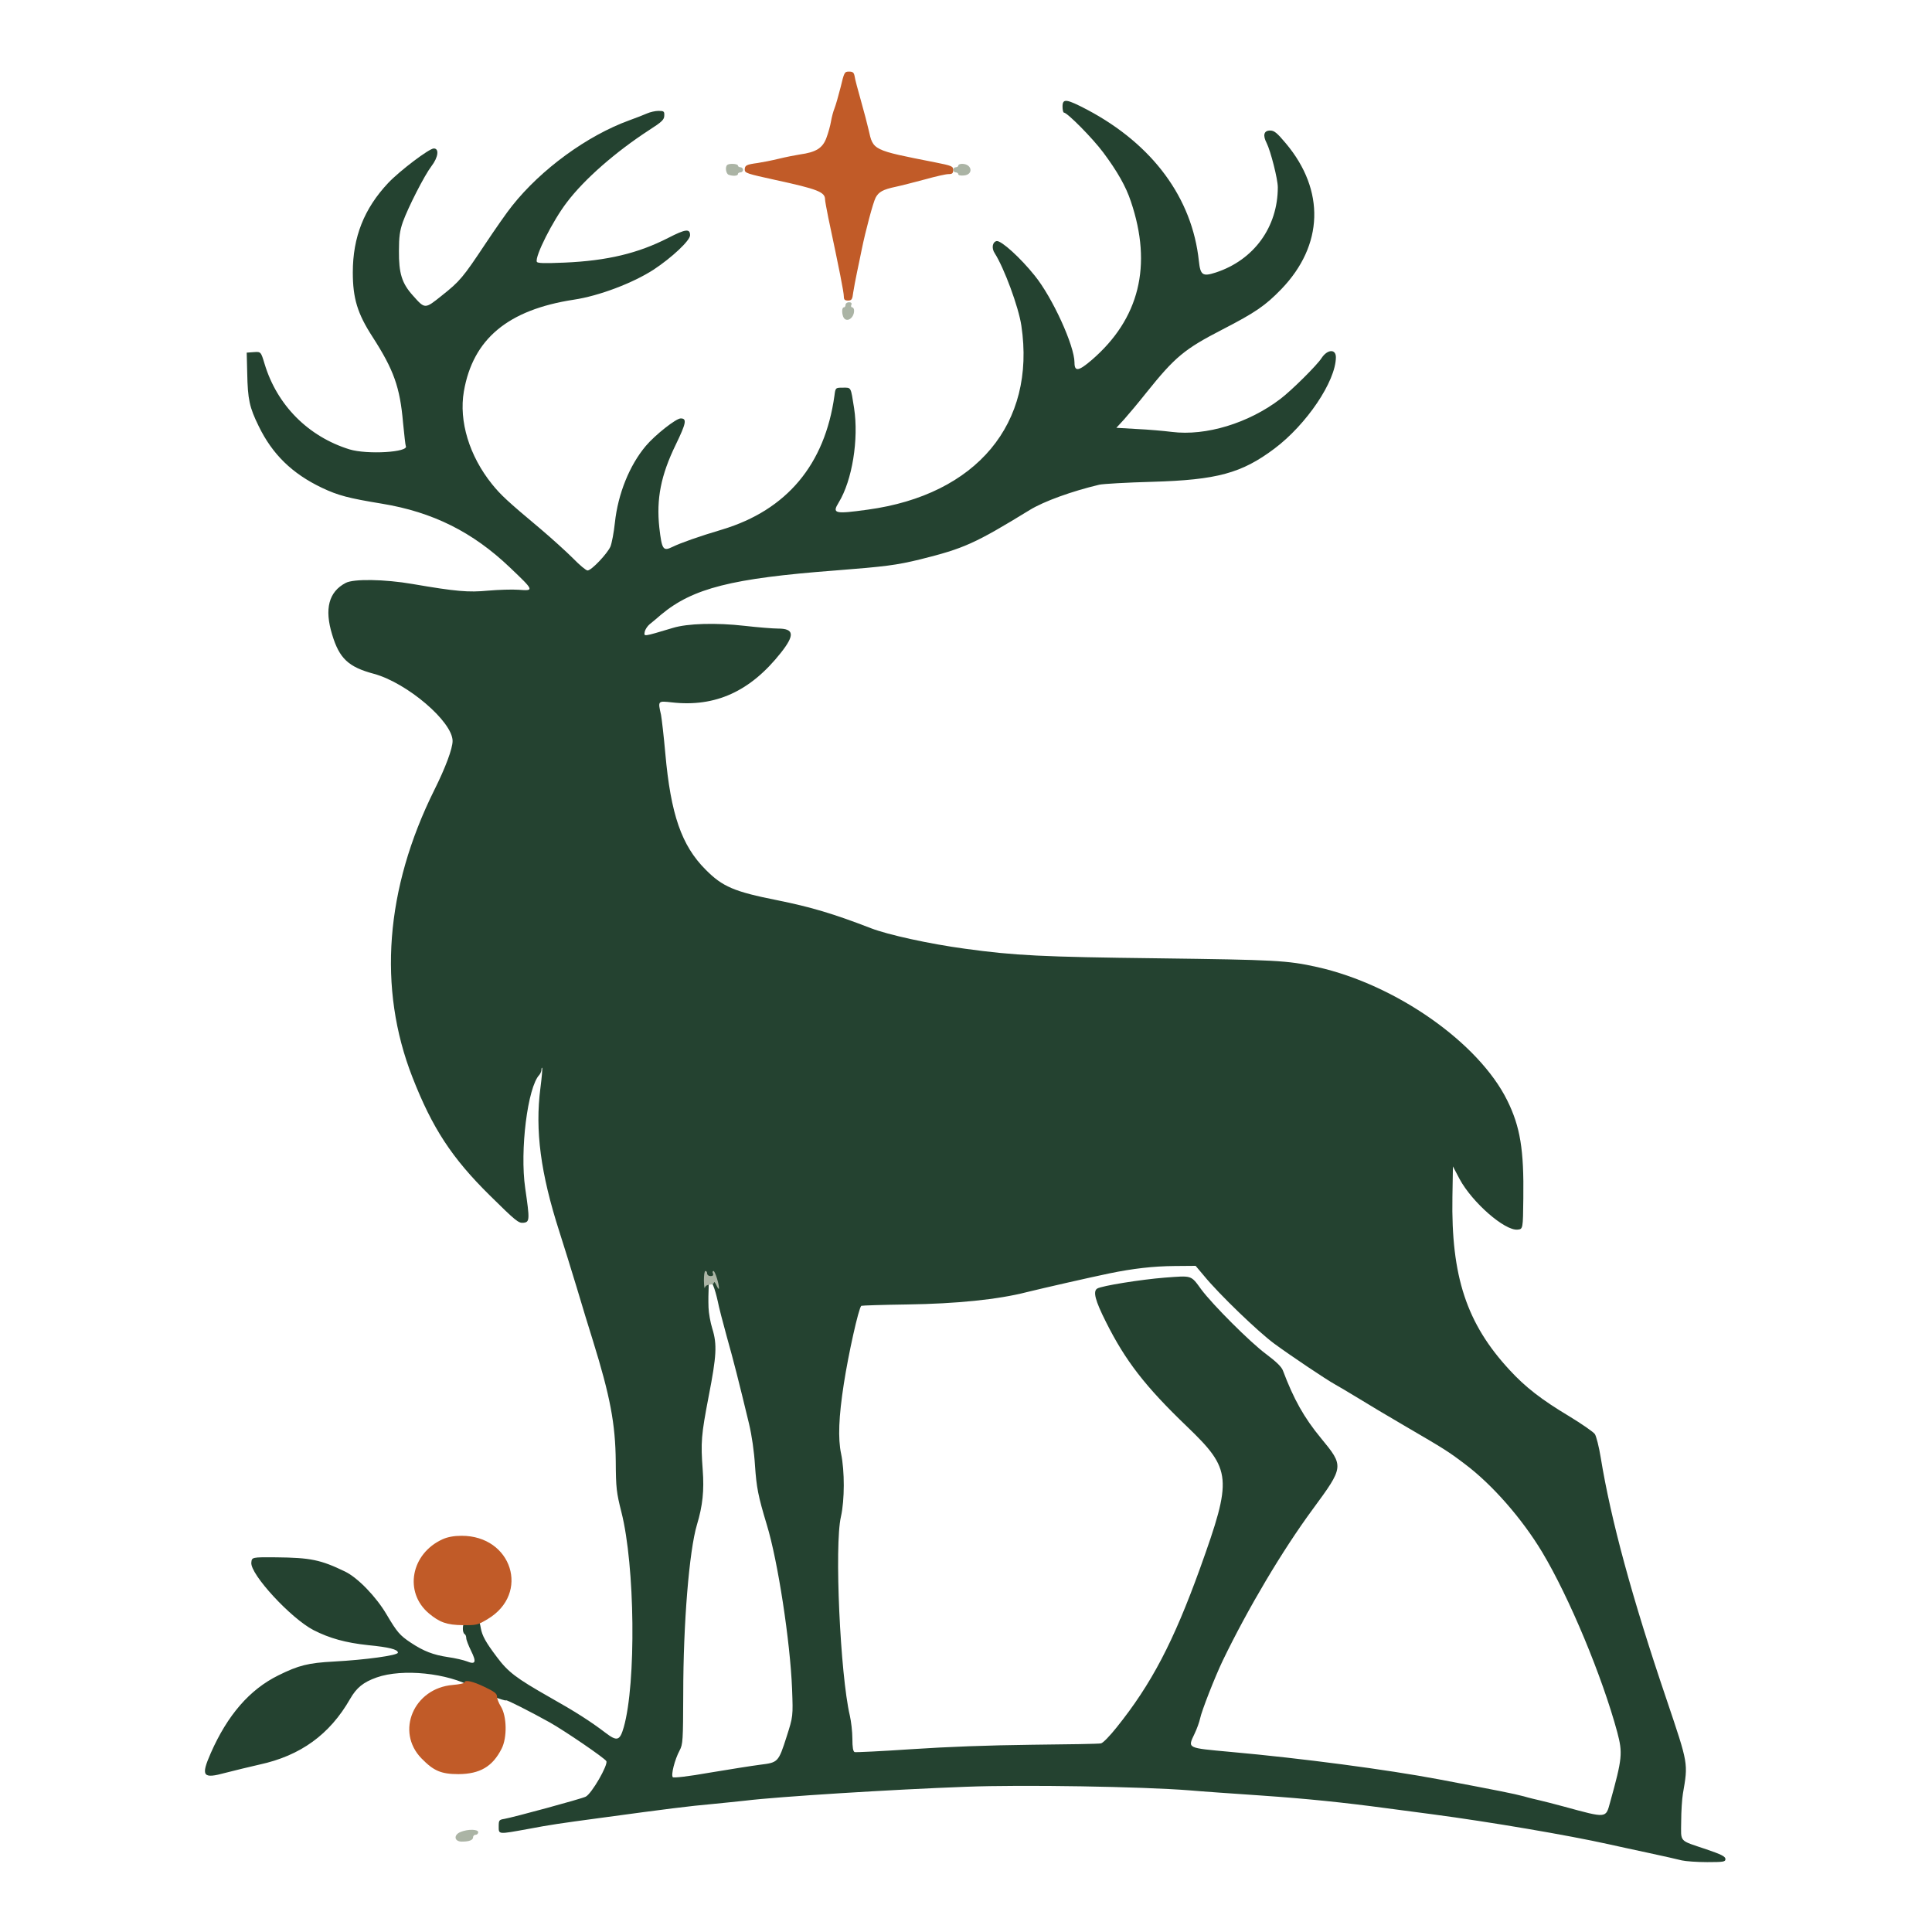
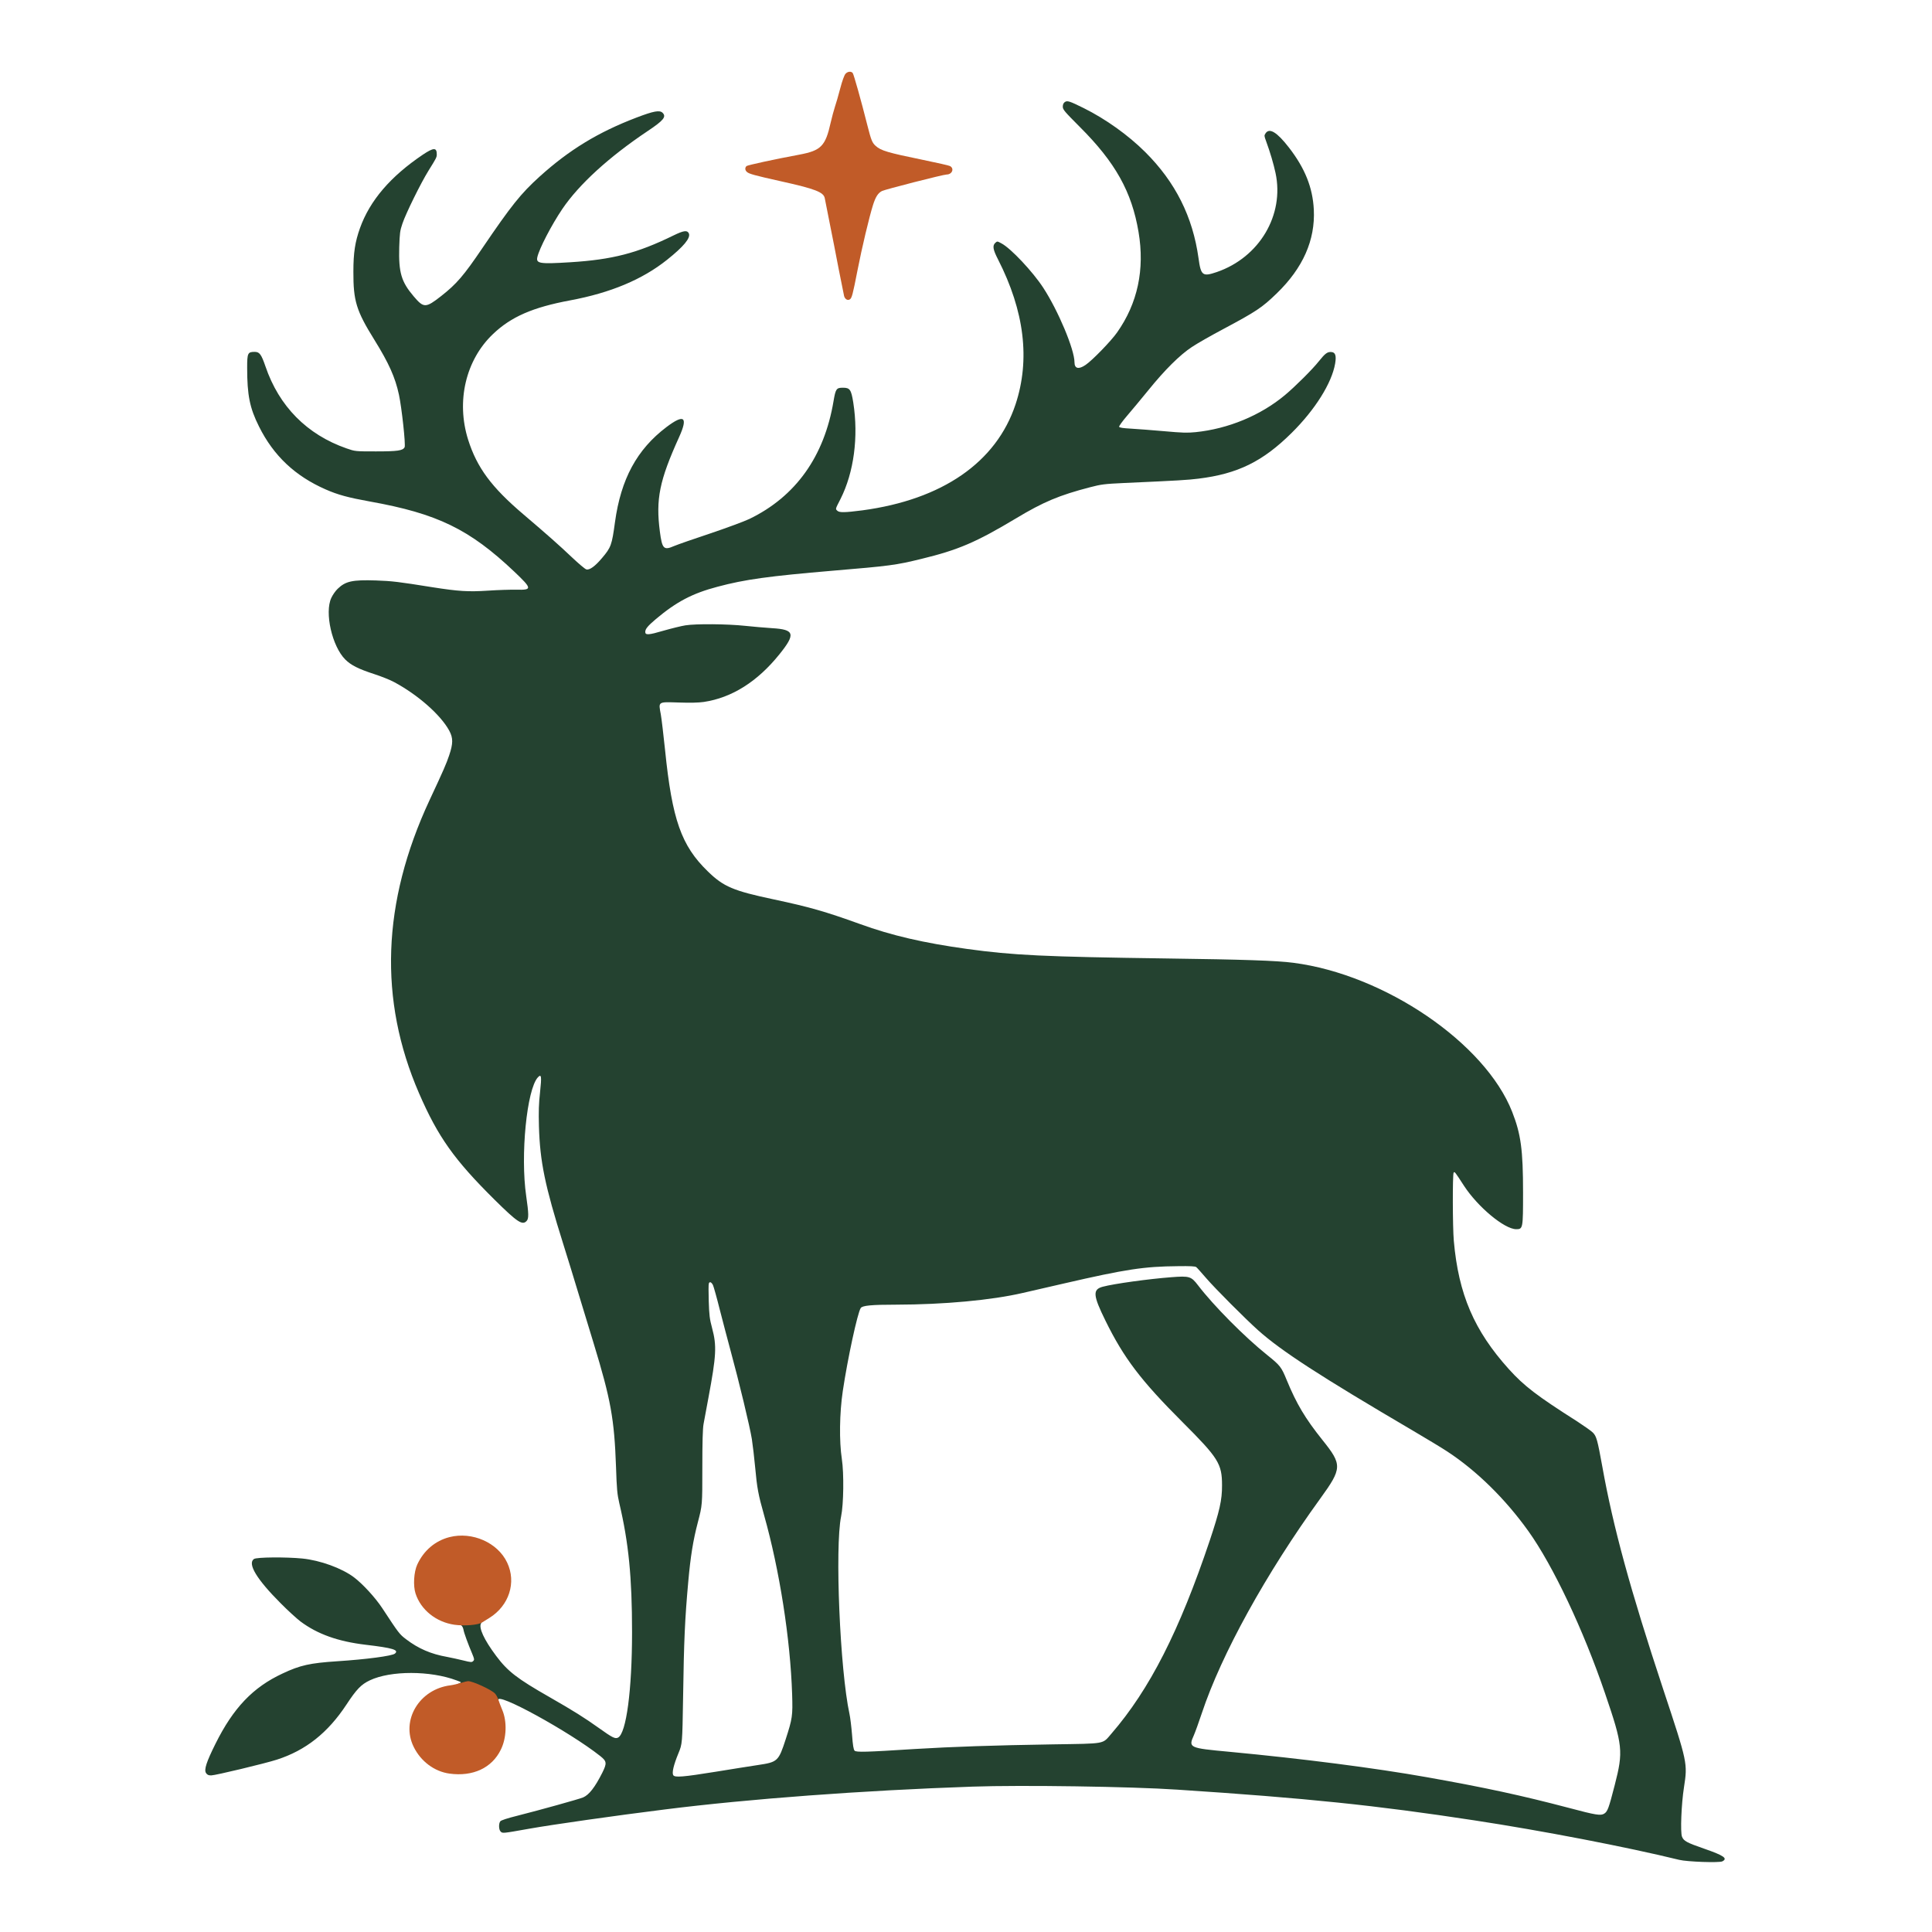
- <svg xmlns="http://www.w3.org/2000/svg" width="120" height="120" viewBox="182.1 -41.9 1130.8 1130.8">
-   <g transform="translate(0,1048) scale(0.1,-0.1)" fill="#244230">
-     <path d="M8040 10275 c0 -19 4 -35 8 -35 20 0 168 -150 230 -233 82 -110 133 -199 162 -287 127 -375 50 -687 -229 -928 -77 -66 -101 -70 -101 -15 0 98 -129 381 -233 509 -84 105 -195 205 -222 202 -25 -4 -32 -41 -12 -71 55 -86 140 -315 156 -424 86 -573 -262 -990 -899 -1077 -195 -27 -210 -23 -170 42 79 129 118 370 90 552 -20 127 -16 120 -65 120 -44 0 -44 0 -50 -47 -56 -403 -279 -669 -656 -783 -138 -41 -245 -79 -292 -102 -55 -27 -62 -16 -77 113 -18 168 9 306 96 485 61 126 67 154 29 154 -27 0 -149 -96 -204 -161 -96 -114 -163 -281 -181 -449 -6 -57 -18 -120 -26 -140 -18 -41 -111 -140 -134 -140 -9 0 -47 32 -85 71 -39 39 -124 116 -190 172 -196 164 -233 199 -284 262 -133 165 -195 369 -165 543 53 307 258 478 644 537 147 22 345 97 467 176 106 70 213 170 213 201 0 40 -26 37 -129 -16 -176 -90 -356 -133 -605 -144 -120 -5 -160 -4 -163 5 -12 31 93 240 176 348 102 135 285 295 482 423 75 48 88 61 88 85 1 24 -2 27 -34 27 -19 0 -49 -7 -67 -15 -18 -8 -64 -26 -103 -40 -248 -90 -517 -287 -686 -500 -31 -38 -101 -139 -157 -223 -131 -197 -149 -219 -255 -303 -100 -80 -98 -80 -170 1 -64 71 -82 130 -81 260 0 83 5 118 23 170 32 88 126 272 167 326 40 52 47 104 14 104 -27 0 -200 -131 -267 -202 -141 -150 -207 -317 -207 -523 0 -152 27 -241 115 -377 125 -194 161 -295 179 -503 7 -71 14 -133 16 -136 22 -37 -226 -52 -330 -20 -241 75 -423 258 -496 499 -22 73 -22 73 -64 70 l-41 -3 3 -120 c3 -154 13 -200 67 -310 80 -165 196 -278 370 -361 95 -45 156 -61 351 -93 298 -49 532 -166 749 -373 143 -136 144 -138 52 -131 -39 3 -120 0 -179 -5 -115 -11 -187 -5 -443 39 -163 28 -345 31 -391 6 -99 -52 -125 -152 -79 -302 42 -140 95 -190 245 -230 194 -53 460 -280 460 -393 0 -44 -41 -155 -107 -287 -287 -578 -332 -1160 -128 -1681 116 -297 230 -472 453 -692 150 -148 168 -163 196 -160 38 4 38 17 11 203 -32 220 14 591 83 663 6 7 12 21 12 29 0 9 2 14 4 12 3 -2 -2 -56 -10 -119 -32 -247 1 -498 111 -840 24 -74 69 -220 101 -325 31 -104 74 -246 96 -315 100 -322 131 -485 133 -705 1 -155 4 -181 33 -296 80 -314 87 -1002 14 -1259 -23 -80 -39 -85 -107 -33 -88 67 -177 124 -330 210 -193 110 -240 145 -307 235 -64 85 -85 123 -93 168 -3 19 -8 37 -11 42 -8 12 -68 10 -82 -4 -15 -15 -16 -64 -2 -73 6 -3 10 -14 10 -24 0 -10 13 -43 28 -74 33 -66 27 -83 -24 -62 -18 7 -68 19 -111 25 -87 13 -143 35 -217 84 -65 43 -81 62 -142 165 -61 104 -169 216 -244 252 -143 69 -202 81 -404 83 -141 1 -141 1 -144 -31 -7 -68 231 -326 364 -395 94 -48 188 -74 319 -88 123 -12 175 -25 175 -44 0 -16 -189 -42 -375 -52 -150 -8 -206 -22 -325 -81 -168 -83 -297 -232 -395 -454 -60 -137 -48 -153 87 -116 51 13 140 35 198 48 240 52 411 176 530 384 38 66 77 98 156 126 151 53 415 26 564 -58 53 -30 187 -83 193 -76 4 4 144 -67 257 -130 90 -51 320 -208 330 -226 11 -22 -86 -191 -121 -208 -26 -13 -424 -121 -476 -130 -31 -5 -33 -8 -33 -44 0 -48 -5 -47 172 -15 133 25 173 31 433 66 382 52 520 69 635 79 69 7 161 16 205 21 187 23 855 65 1290 81 331 13 1032 1 1309 -21 67 -6 254 -19 416 -30 273 -19 478 -40 740 -75 58 -8 177 -23 265 -35 339 -45 791 -122 1030 -175 39 -9 142 -31 230 -50 88 -19 178 -39 200 -45 22 -5 88 -10 148 -10 97 0 107 2 107 18 0 15 -24 27 -112 57 -163 55 -148 38 -147 163 0 59 5 132 10 162 31 181 33 170 -95 550 -203 598 -326 1051 -386 1418 -10 63 -26 124 -34 137 -9 13 -77 60 -151 105 -162 97 -256 170 -348 270 -252 272 -343 548 -335 1013 l3 179 39 -74 c74 -137 264 -303 339 -296 32 3 32 3 34 183 4 285 -18 419 -94 573 -167 338 -652 678 -1113 781 -175 39 -247 42 -930 51 -679 8 -839 16 -1130 56 -208 28 -453 82 -551 120 -220 85 -351 124 -549 164 -252 50 -320 79 -419 179 -141 141 -204 323 -236 681 -9 102 -21 203 -25 225 -19 83 -19 82 63 73 255 -29 460 64 639 291 82 104 77 141 -18 141 -28 0 -116 7 -195 16 -166 19 -334 14 -419 -12 -181 -54 -170 -52 -165 -21 3 12 15 31 28 42 14 11 44 36 68 57 185 154 412 212 1019 258 294 23 357 31 497 65 256 64 318 91 641 289 83 51 247 110 407 148 22 5 162 13 310 17 379 11 523 50 715 194 188 141 359 394 360 535 0 50 -50 47 -84 -5 -26 -41 -176 -190 -241 -239 -186 -142 -436 -218 -635 -193 -47 6 -139 14 -205 17 l-120 7 46 50 c25 28 83 97 129 155 169 211 224 256 445 370 194 100 252 140 346 237 247 257 257 578 26 853 -52 62 -68 75 -92 75 -37 0 -44 -28 -20 -74 23 -46 65 -210 65 -258 0 -233 -140 -426 -363 -499 -77 -25 -90 -16 -99 67 -39 369 -270 682 -652 885 -124 65 -146 68 -146 19z m827 -6842 c90 -110 318 -329 413 -399 97 -71 301 -208 355 -238 17 -9 77 -45 135 -80 58 -36 179 -108 270 -161 238 -139 256 -150 355 -225 160 -120 334 -319 452 -515 159 -265 352 -729 440 -1055 32 -122 30 -151 -42 -410 -26 -94 -17 -94 -270 -25 -55 15 -118 31 -140 36 -22 5 -65 15 -95 24 -65 17 -136 31 -500 100 -304 57 -794 122 -1215 160 -261 24 -253 20 -212 107 14 29 28 69 32 88 9 45 87 244 133 340 148 306 348 643 526 885 184 250 184 252 49 416 -100 121 -160 229 -223 396 -8 22 -39 52 -99 97 -91 67 -313 289 -379 378 -62 85 -52 81 -214 69 -139 -11 -370 -48 -395 -64 -26 -16 -12 -70 51 -195 114 -228 230 -378 474 -612 263 -253 267 -301 77 -830 -156 -432 -285 -678 -488 -931 -39 -49 -80 -92 -92 -94 -11 -3 -193 -6 -405 -8 -253 -3 -495 -12 -704 -26 -176 -12 -326 -19 -333 -17 -9 4 -13 28 -13 78 0 40 -7 101 -15 136 -56 239 -91 996 -52 1164 22 98 22 267 1 368 -19 89 -14 217 16 410 27 175 86 440 102 456 3 2 124 6 269 8 287 4 532 29 699 72 102 25 365 85 485 110 136 28 255 42 382 43 l122 1 48 -57z m-2871 -60 c8 -18 19 -58 26 -90 6 -32 30 -125 53 -208 40 -142 69 -256 130 -509 16 -67 30 -162 35 -245 9 -129 18 -177 69 -346 65 -212 137 -684 148 -961 6 -161 6 -161 -32 -280 -48 -150 -50 -151 -155 -164 -47 -6 -179 -27 -293 -46 -130 -23 -213 -32 -218 -27 -12 12 11 103 40 157 19 36 20 57 21 331 0 413 35 838 80 989 34 112 43 203 34 321 -12 163 -9 203 35 432 46 236 50 303 21 396 -11 35 -21 91 -22 123 -3 78 3 205 9 179 2 -11 11 -34 19 -52z" />
+ <svg xmlns="http://www.w3.org/2000/svg" width="120" height="120" viewBox="0 0 2048 2048">
+   <g transform="translate(0,2048) scale(0.1,-0.1)" fill="#244230" stroke="none">
+     <path d="M11286 19397 c-13 -10 -20 -26 -20 -48 0 -31 19 -52 180 -214 377 -376 551 -687 623 -1114 67 -397 -9 -756 -228 -1066 -64 -91 -263 -296 -333 -343 -74 -51 -118 -40 -118 28 0 135 -173 548 -332 791 -111 170 -343 417 -442 469 -44 24 -45 24 -65 6 -32 -29 -26 -70 28 -175 281 -550 343 -1064 186 -1538 -204 -614 -776 -1009 -1624 -1123 -186 -24 -244 -25 -265 -4 -21 20 -23 14 33 123 143 283 193 660 136 1024 -22 138 -36 157 -110 157 -69 0 -77 -12 -99 -141 -98 -588 -402 -1013 -892 -1250 -57 -27 -244 -96 -416 -154 -172 -57 -344 -117 -382 -133 -110 -48 -127 -31 -151 152 -45 345 -5 542 204 1003 97 214 54 248 -134 106 -313 -237 -483 -550 -546 -1008 -33 -244 -42 -268 -137 -380 -73 -87 -132 -130 -166 -121 -14 3 -82 61 -153 128 -137 130 -265 243 -514 455 -340 289 -493 496 -587 793 -128 408 -25 845 265 1120 191 182 420 282 817 356 429 80 765 221 1027 430 177 141 252 232 231 280 -17 36 -54 31 -163 -22 -384 -188 -646 -256 -1094 -284 -324 -20 -364 -14 -349 54 20 90 150 341 265 511 177 261 493 550 902 824 171 114 203 153 161 195 -31 31 -95 19 -276 -50 -407 -155 -715 -343 -1028 -626 -200 -181 -301 -308 -606 -757 -199 -294 -274 -381 -437 -509 -165 -129 -185 -129 -292 -3 -132 155 -160 253 -153 520 5 149 8 175 34 251 37 110 195 430 277 562 82 131 87 141 87 172 0 74 -33 73 -147 -3 -343 -231 -562 -486 -667 -779 -52 -146 -70 -260 -70 -462 -1 -309 30 -413 223 -723 153 -247 220 -396 260 -581 29 -134 73 -534 60 -557 -19 -36 -74 -44 -304 -44 -220 0 -220 0 -312 32 -419 146 -715 446 -859 869 -44 128 -63 154 -114 154 -74 0 -80 -13 -80 -168 0 -291 27 -427 126 -624 154 -309 382 -524 706 -666 129 -57 241 -87 468 -128 716 -128 1057 -294 1532 -744 190 -181 192 -195 21 -191 -60 1 -193 -3 -298 -10 -213 -14 -315 -7 -590 36 -362 58 -428 66 -600 72 -251 8 -322 -8 -406 -89 -23 -22 -53 -65 -67 -96 -73 -155 8 -513 148 -653 60 -60 139 -100 308 -155 74 -24 169 -62 211 -85 252 -135 493 -348 583 -514 42 -78 42 -136 -1 -263 -30 -89 -57 -152 -209 -477 -503 -1081 -540 -2114 -110 -3104 201 -463 374 -706 801 -1129 243 -240 295 -274 340 -224 23 25 22 77 -5 263 -63 431 6 1132 124 1259 37 39 41 12 23 -156 -14 -122 -16 -207 -12 -364 11 -374 63 -628 257 -1245 43 -137 117 -376 163 -530 47 -154 119 -390 160 -525 182 -596 219 -802 237 -1310 8 -240 13 -289 35 -385 99 -419 135 -785 135 -1367 0 -615 -61 -1070 -148 -1117 -31 -16 -59 -2 -206 103 -150 107 -266 180 -521 326 -345 197 -443 273 -565 436 -129 172 -189 302 -160 347 12 20 10 20 -96 13 -113 -7 -140 -17 -112 -38 9 -7 18 -26 21 -43 5 -33 49 -153 92 -254 24 -58 25 -65 11 -79 -14 -14 -24 -14 -103 6 -49 12 -126 29 -173 38 -171 30 -305 88 -435 187 -71 54 -77 62 -253 330 -74 112 -206 256 -300 327 -129 97 -358 180 -547 199 -172 17 -485 15 -513 -5 -71 -49 29 -215 283 -469 77 -78 172 -164 210 -193 181 -135 398 -212 690 -247 289 -34 358 -55 311 -94 -30 -25 -304 -61 -611 -81 -289 -19 -394 -42 -580 -130 -314 -146 -522 -365 -711 -745 -96 -193 -123 -275 -100 -310 13 -19 25 -25 55 -25 43 0 573 127 696 167 305 98 540 284 737 583 108 164 156 214 249 258 220 104 640 104 919 -1 55 -20 55 -20 25 -33 -35 -15 -26 -18 70 -18 62 -1 81 -6 163 -46 85 -40 152 -93 152 -120 0 -6 9 -10 20 -10 14 0 18 5 13 16 -39 102 752 -331 1080 -591 70 -56 72 -75 21 -178 -78 -154 -140 -234 -204 -261 -44 -18 -460 -134 -690 -192 -112 -28 -180 -50 -187 -61 -18 -24 -16 -88 3 -107 21 -22 17 -22 305 29 241 43 914 139 1436 204 887 112 2099 202 3263 242 514 18 1681 1 2170 -32 1373 -90 2103 -166 3145 -325 723 -110 1620 -283 2175 -419 86 -21 426 -33 458 -16 59 31 17 61 -190 133 -190 66 -219 82 -238 128 -19 46 -7 348 21 525 39 254 39 256 -221 1040 -348 1052 -530 1717 -645 2360 -51 281 -62 321 -100 359 -18 18 -92 70 -164 117 -431 274 -564 376 -726 555 -368 408 -534 793 -584 1361 -13 145 -14 702 -2 722 10 15 13 11 110 -139 147 -225 428 -459 553 -460 72 0 73 6 73 390 0 452 -23 618 -115 853 -285 729 -1351 1456 -2320 1581 -174 23 -528 35 -1350 46 -1293 18 -1617 33 -2110 101 -456 63 -799 142 -1134 264 -372 134 -538 181 -909 260 -435 92 -537 135 -705 299 -280 272 -377 547 -452 1285 -17 163 -37 332 -45 377 -26 140 -34 134 193 127 118 -4 206 -2 262 6 297 44 569 215 802 505 174 216 161 263 -76 277 -75 5 -205 16 -289 25 -186 20 -521 23 -632 5 -44 -7 -149 -33 -233 -57 -156 -46 -192 -48 -192 -13 0 32 27 64 113 137 219 184 387 272 652 342 290 78 549 113 1220 170 607 51 671 59 940 125 392 95 581 176 1005 430 291 175 458 245 785 330 119 31 150 35 360 45 584 26 675 32 789 46 416 51 682 182 987 484 249 246 427 530 462 736 14 82 3 118 -37 122 -44 5 -68 -13 -136 -98 -65 -83 -252 -269 -360 -359 -258 -215 -601 -357 -946 -392 -87 -9 -143 -7 -332 10 -125 11 -282 23 -350 27 -87 5 -125 10 -129 20 -2 7 35 59 84 116 49 57 149 177 223 268 176 218 337 378 465 462 55 37 203 121 329 188 354 189 413 228 570 380 278 269 409 565 393 888 -12 234 -93 437 -263 657 -127 164 -208 214 -249 151 -15 -22 -14 -28 6 -82 44 -120 79 -240 100 -337 96 -446 -171 -896 -623 -1051 -150 -51 -168 -38 -193 146 -61 440 -245 808 -566 1127 -180 179 -418 349 -651 465 -152 75 -175 83 -202 63z m1395 -12349 c9 -7 56 -60 106 -118 94 -109 410 -426 548 -550 247 -221 657 -487 1650 -1070 143 -84 303 -181 356 -216 313 -205 616 -503 860 -844 263 -368 584 -1048 813 -1720 189 -553 195 -614 103 -972 -64 -249 -76 -280 -111 -303 -37 -24 -88 -16 -377 61 -502 132 -881 214 -1499 324 -557 99 -1321 197 -2095 270 -433 40 -439 43 -379 177 14 32 52 137 84 233 207 623 680 1480 1255 2274 233 322 235 358 23 622 -183 229 -274 382 -378 634 -57 140 -70 156 -207 266 -240 192 -569 524 -734 740 -72 94 -90 100 -283 85 -238 -18 -608 -69 -727 -101 -108 -29 -103 -91 29 -359 195 -397 375 -634 817 -1076 381 -381 419 -441 419 -670 1 -156 -26 -273 -130 -585 -323 -961 -637 -1578 -1043 -2048 -98 -113 -51 -104 -621 -113 -629 -10 -1062 -25 -1460 -49 -518 -33 -623 -36 -641 -18 -11 12 -19 57 -27 169 -7 85 -19 184 -27 220 -101 465 -156 1768 -89 2094 27 130 31 456 8 608 -29 190 -25 488 10 722 51 342 156 828 190 879 17 27 115 36 375 36 506 1 1011 47 1346 125 83 19 278 64 435 100 655 151 847 180 1206 183 132 2 184 -1 195 -10z m-5123 -191 c7 -15 40 -132 72 -260 33 -127 84 -324 115 -437 88 -322 204 -803 225 -935 10 -66 26 -201 35 -299 20 -220 33 -290 95 -509 163 -578 278 -1310 297 -1898 7 -228 3 -255 -68 -475 -76 -234 -85 -243 -294 -274 -77 -12 -278 -43 -447 -71 -347 -56 -434 -63 -451 -37 -16 25 3 107 54 231 42 102 42 102 50 592 9 609 19 831 55 1230 24 267 51 436 102 630 47 180 47 180 47 575 0 271 4 417 13 465 7 39 30 165 52 280 83 445 89 548 39 735 -27 100 -31 138 -36 287 -3 95 -3 179 1 188 8 23 28 14 44 -18z" />
  </g>
-   <g transform="translate(0,1048) scale(0.1,-0.1)" fill="#ABB4A5">
-     <path d="M6077 9933 c-13 -12 -7 -51 9 -57 24 -9 54 -7 54 4 0 6 7 10 15 10 8 0 15 7 15 15 0 8 -7 15 -15 15 -8 0 -15 5 -15 10 0 11 -53 14 -63 3z" />
-     <path d="M7430 9930 c0 -5 -7 -10 -15 -10 -8 0 -15 -7 -15 -15 0 -8 7 -15 15 -15 8 0 15 -5 15 -11 0 -6 14 -9 33 -7 57 5 48 67 -10 68 -13 0 -23 -4 -23 -10z" />
-     <path d="M6770 9115 c0 -8 -4 -15 -10 -15 -11 0 -13 -30 -4 -54 15 -39 64 -13 64 35 0 10 -5 19 -11 19 -6 0 -9 7 -5 15 4 10 -1 15 -14 15 -11 0 -20 -7 -20 -15z" />
-     <path d="M5941 3403 c1 -32 3 -50 6 -40 3 10 14 17 29 17 13 0 24 6 24 13 1 6 7 -1 15 -18 7 -16 14 -24 14 -18 2 24 -23 103 -32 103 -5 0 -7 -7 -3 -15 4 -10 -1 -15 -14 -15 -11 0 -20 7 -20 15 0 8 -4 15 -10 15 -6 0 -9 -25 -9 -57z" />
-     <path d="M4518 177 c-44 -17 -39 -57 6 -57 44 0 66 9 66 26 0 8 7 14 15 14 8 0 15 7 15 15 0 18 -59 19 -102 2z" />
-   </g>
-   <g transform="translate(0,1048) scale(0.1,-0.1)" fill="#63786A" />
-   <g transform="translate(0,1048) scale(0.1,-0.1)" fill="#C15B28">
-     <path d="M6741 10388 c-13 -51 -29 -107 -36 -124 -7 -17 -16 -51 -20 -75 -4 -24 -16 -68 -27 -97 -22 -60 -61 -84 -155 -97 -26 -4 -82 -15 -123 -25 -41 -10 -97 -21 -124 -25 -67 -9 -76 -14 -76 -39 0 -20 14 -24 178 -60 249 -54 292 -71 292 -114 0 -9 9 -57 19 -107 64 -301 91 -436 91 -462 0 -18 6 -23 24 -23 22 0 26 6 31 48 4 26 14 79 22 117 8 39 21 99 28 135 22 108 66 273 81 302 18 34 43 48 119 64 33 7 110 27 170 43 61 17 122 31 138 31 22 0 27 5 27 24 0 22 -7 25 -107 45 -367 72 -361 70 -388 190 -7 31 -27 108 -45 171 -18 63 -35 127 -37 143 -4 22 -11 27 -33 27 -26 0 -28 -4 -49 -92z" />
-     <path d="M4412 1890 c-186 -84 -228 -310 -81 -434 63 -53 106 -68 198 -69 82 -1 89 1 147 36 249 149 142 488 -154 487 -44 0 -81 -7 -110 -20z" />
-     <path d="M4540 1051 c0 -4 -31 -11 -69 -14 -229 -19 -336 -273 -183 -430 71 -73 115 -92 217 -92 125 1 199 44 252 149 33 65 31 190 -5 248 -12 19 -22 45 -22 57 0 17 -15 29 -72 56 -70 34 -118 44 -118 26z" />
+   <g transform="translate(0,2048) scale(0.1,-0.1)" fill="#C15B28" stroke="none">
+     <path d="M8963 19698 c-13 -14 -35 -74 -57 -158 -19 -74 -45 -162 -56 -194 -11 -33 -31 -108 -45 -168 -55 -247 -102 -294 -330 -337 -274 -51 -547 -111 -561 -121 -19 -17 -18 -44 4 -63 22 -20 79 -36 357 -98 366 -81 457 -116 468 -181 2 -12 25 -129 51 -258 26 -129 70 -352 97 -495 28 -143 54 -271 57 -284 10 -33 37 -49 60 -35 22 14 31 48 82 309 47 241 124 564 164 691 28 88 53 127 95 149 33 17 651 175 685 175 59 0 85 64 36 90 -11 6 -139 35 -285 65 -376 77 -447 98 -503 149 -36 32 -48 62 -86 212 -67 266 -146 547 -157 560 -17 21 -53 17 -76 -8z M4765 4186 c-152 -39 -273 -142 -342 -291 -36 -79 -45 -224 -18 -307 56 -173 218 -303 412 -331 107 -15 250 -3 293 24 14 9 49 30 77 48 210 130 289 377 189 587 -100 212 -370 331 -611 270z M4888 2641 c-32 -10 -83 -22 -113 -26 -331 -41 -528 -372 -390 -652 76 -155 220 -262 380 -284 248 -34 450 60 544 254 61 122 67 297 16 419 -15 35 -33 83 -41 107 -8 25 -24 56 -37 69 -38 41 -239 133 -286 131 -9 0 -42 -8 -73 -18z" />
  </g>
</svg>
